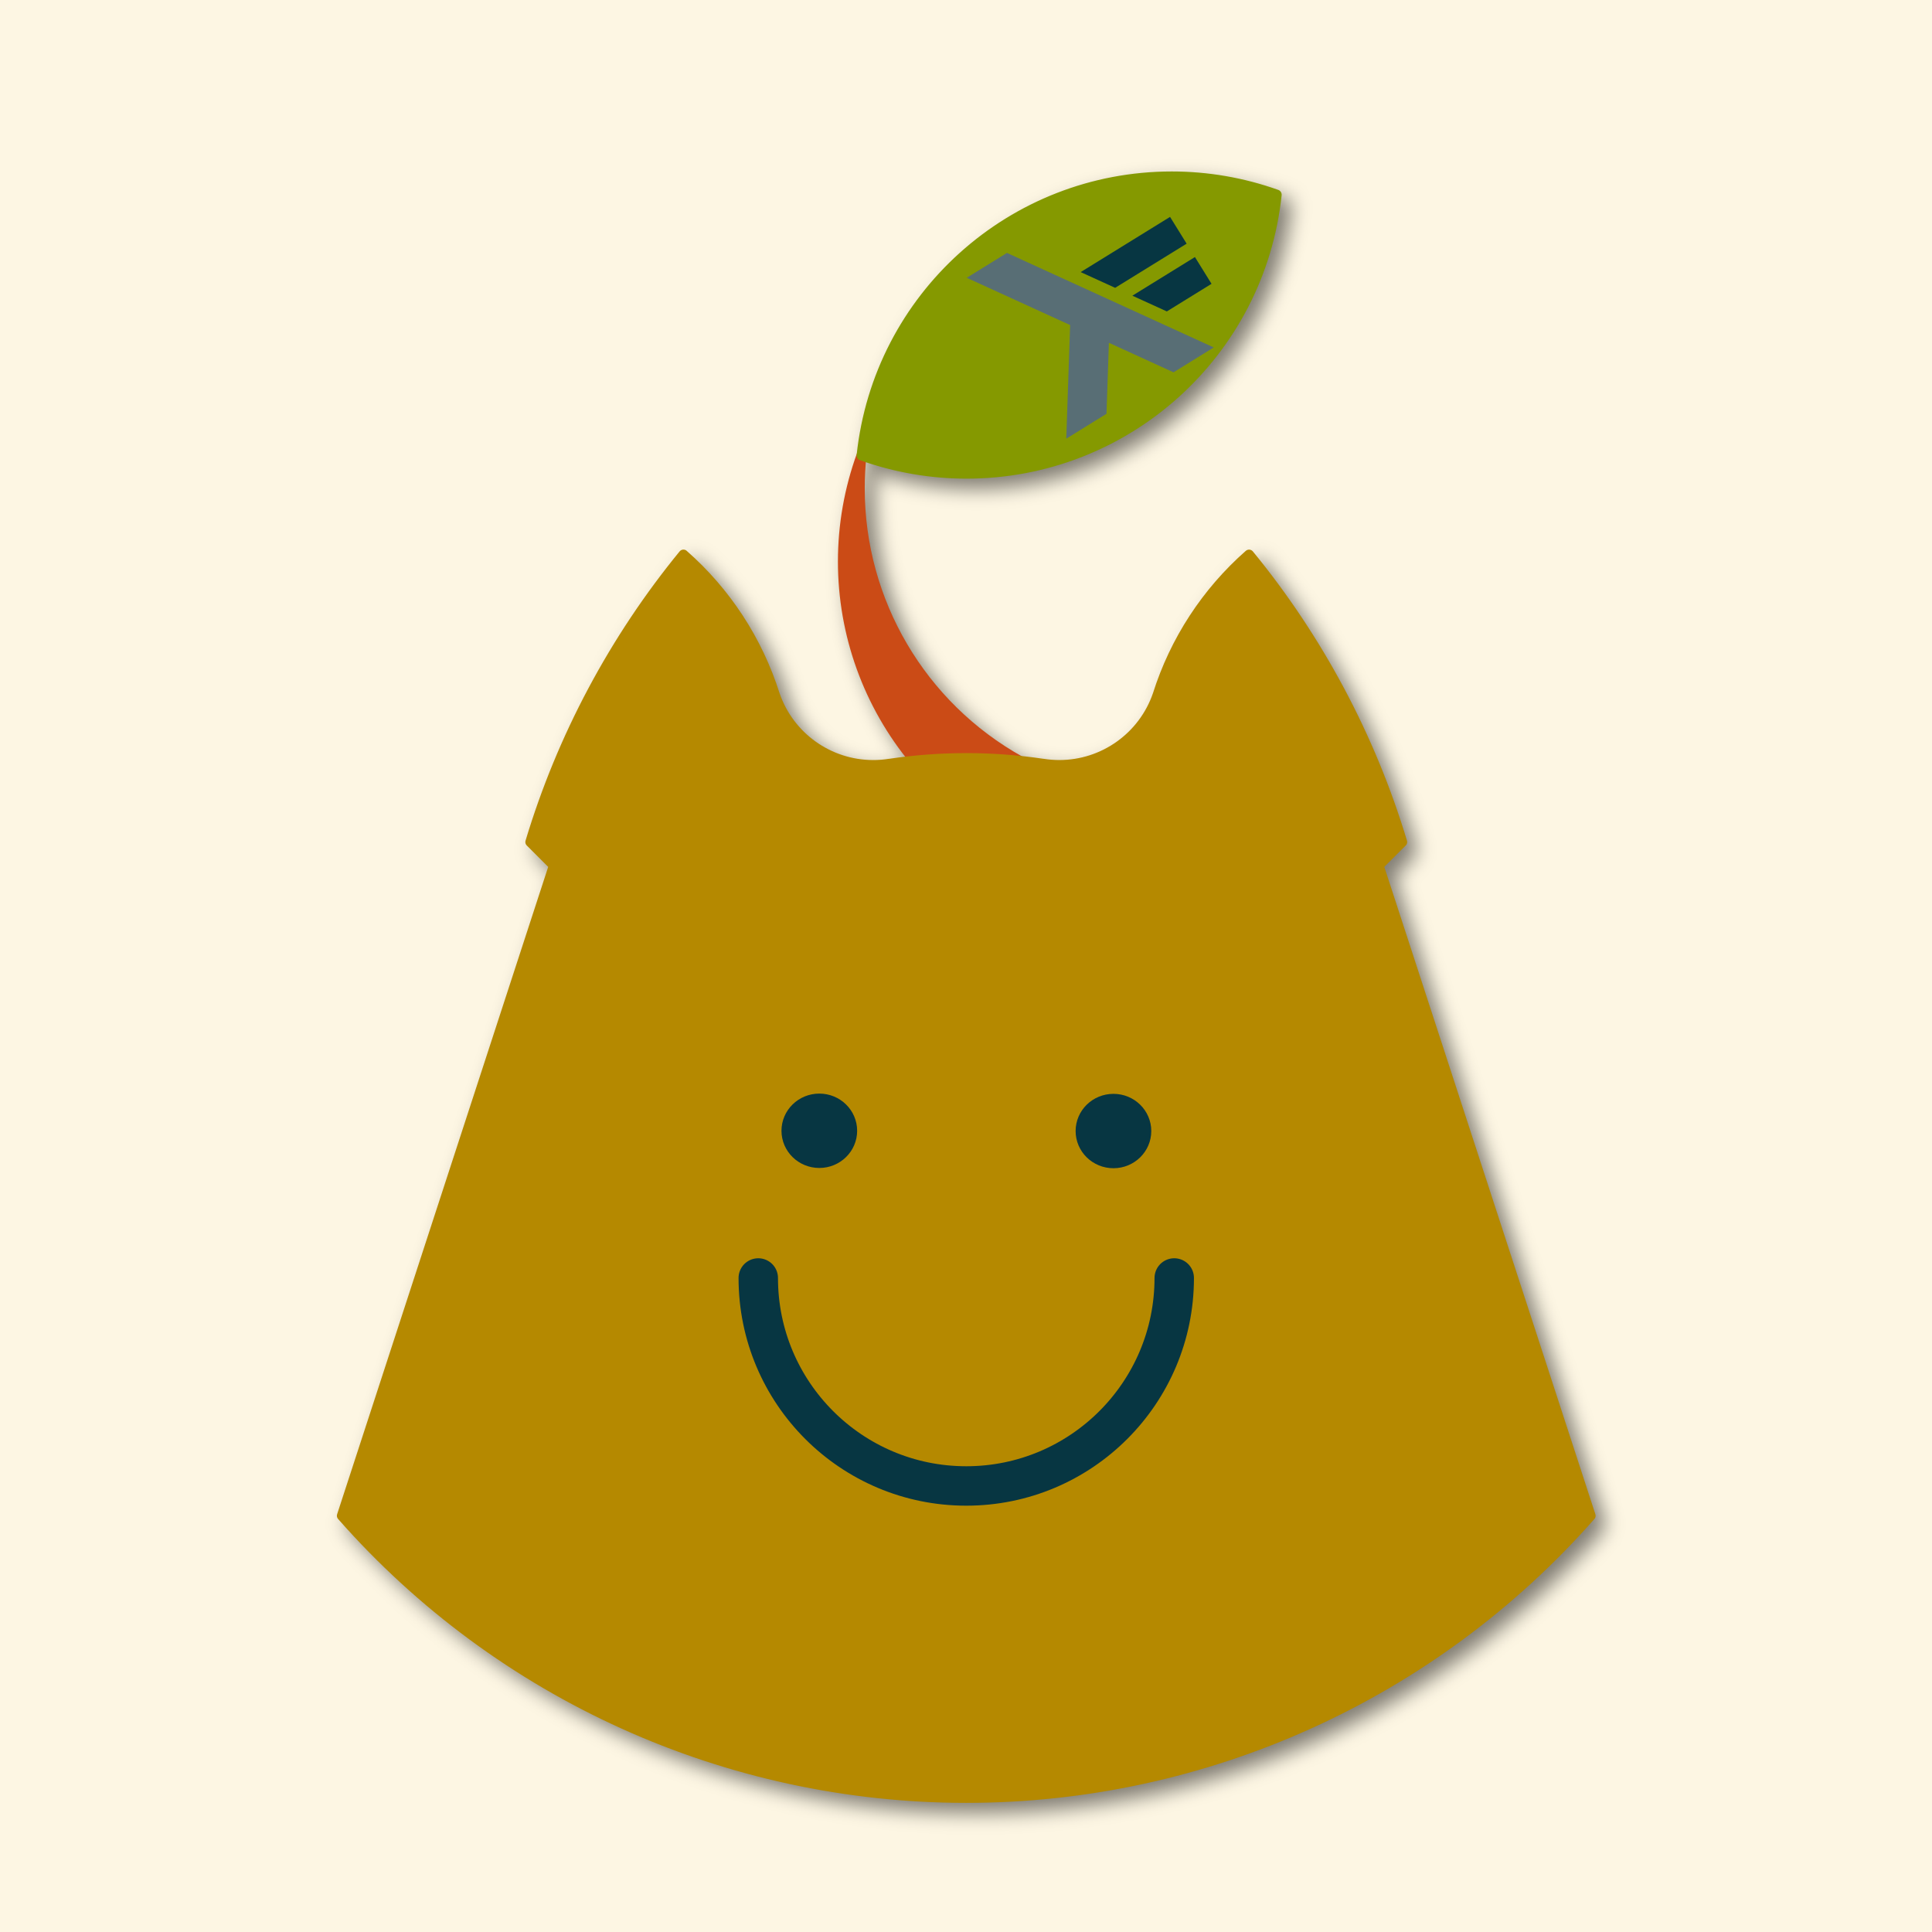
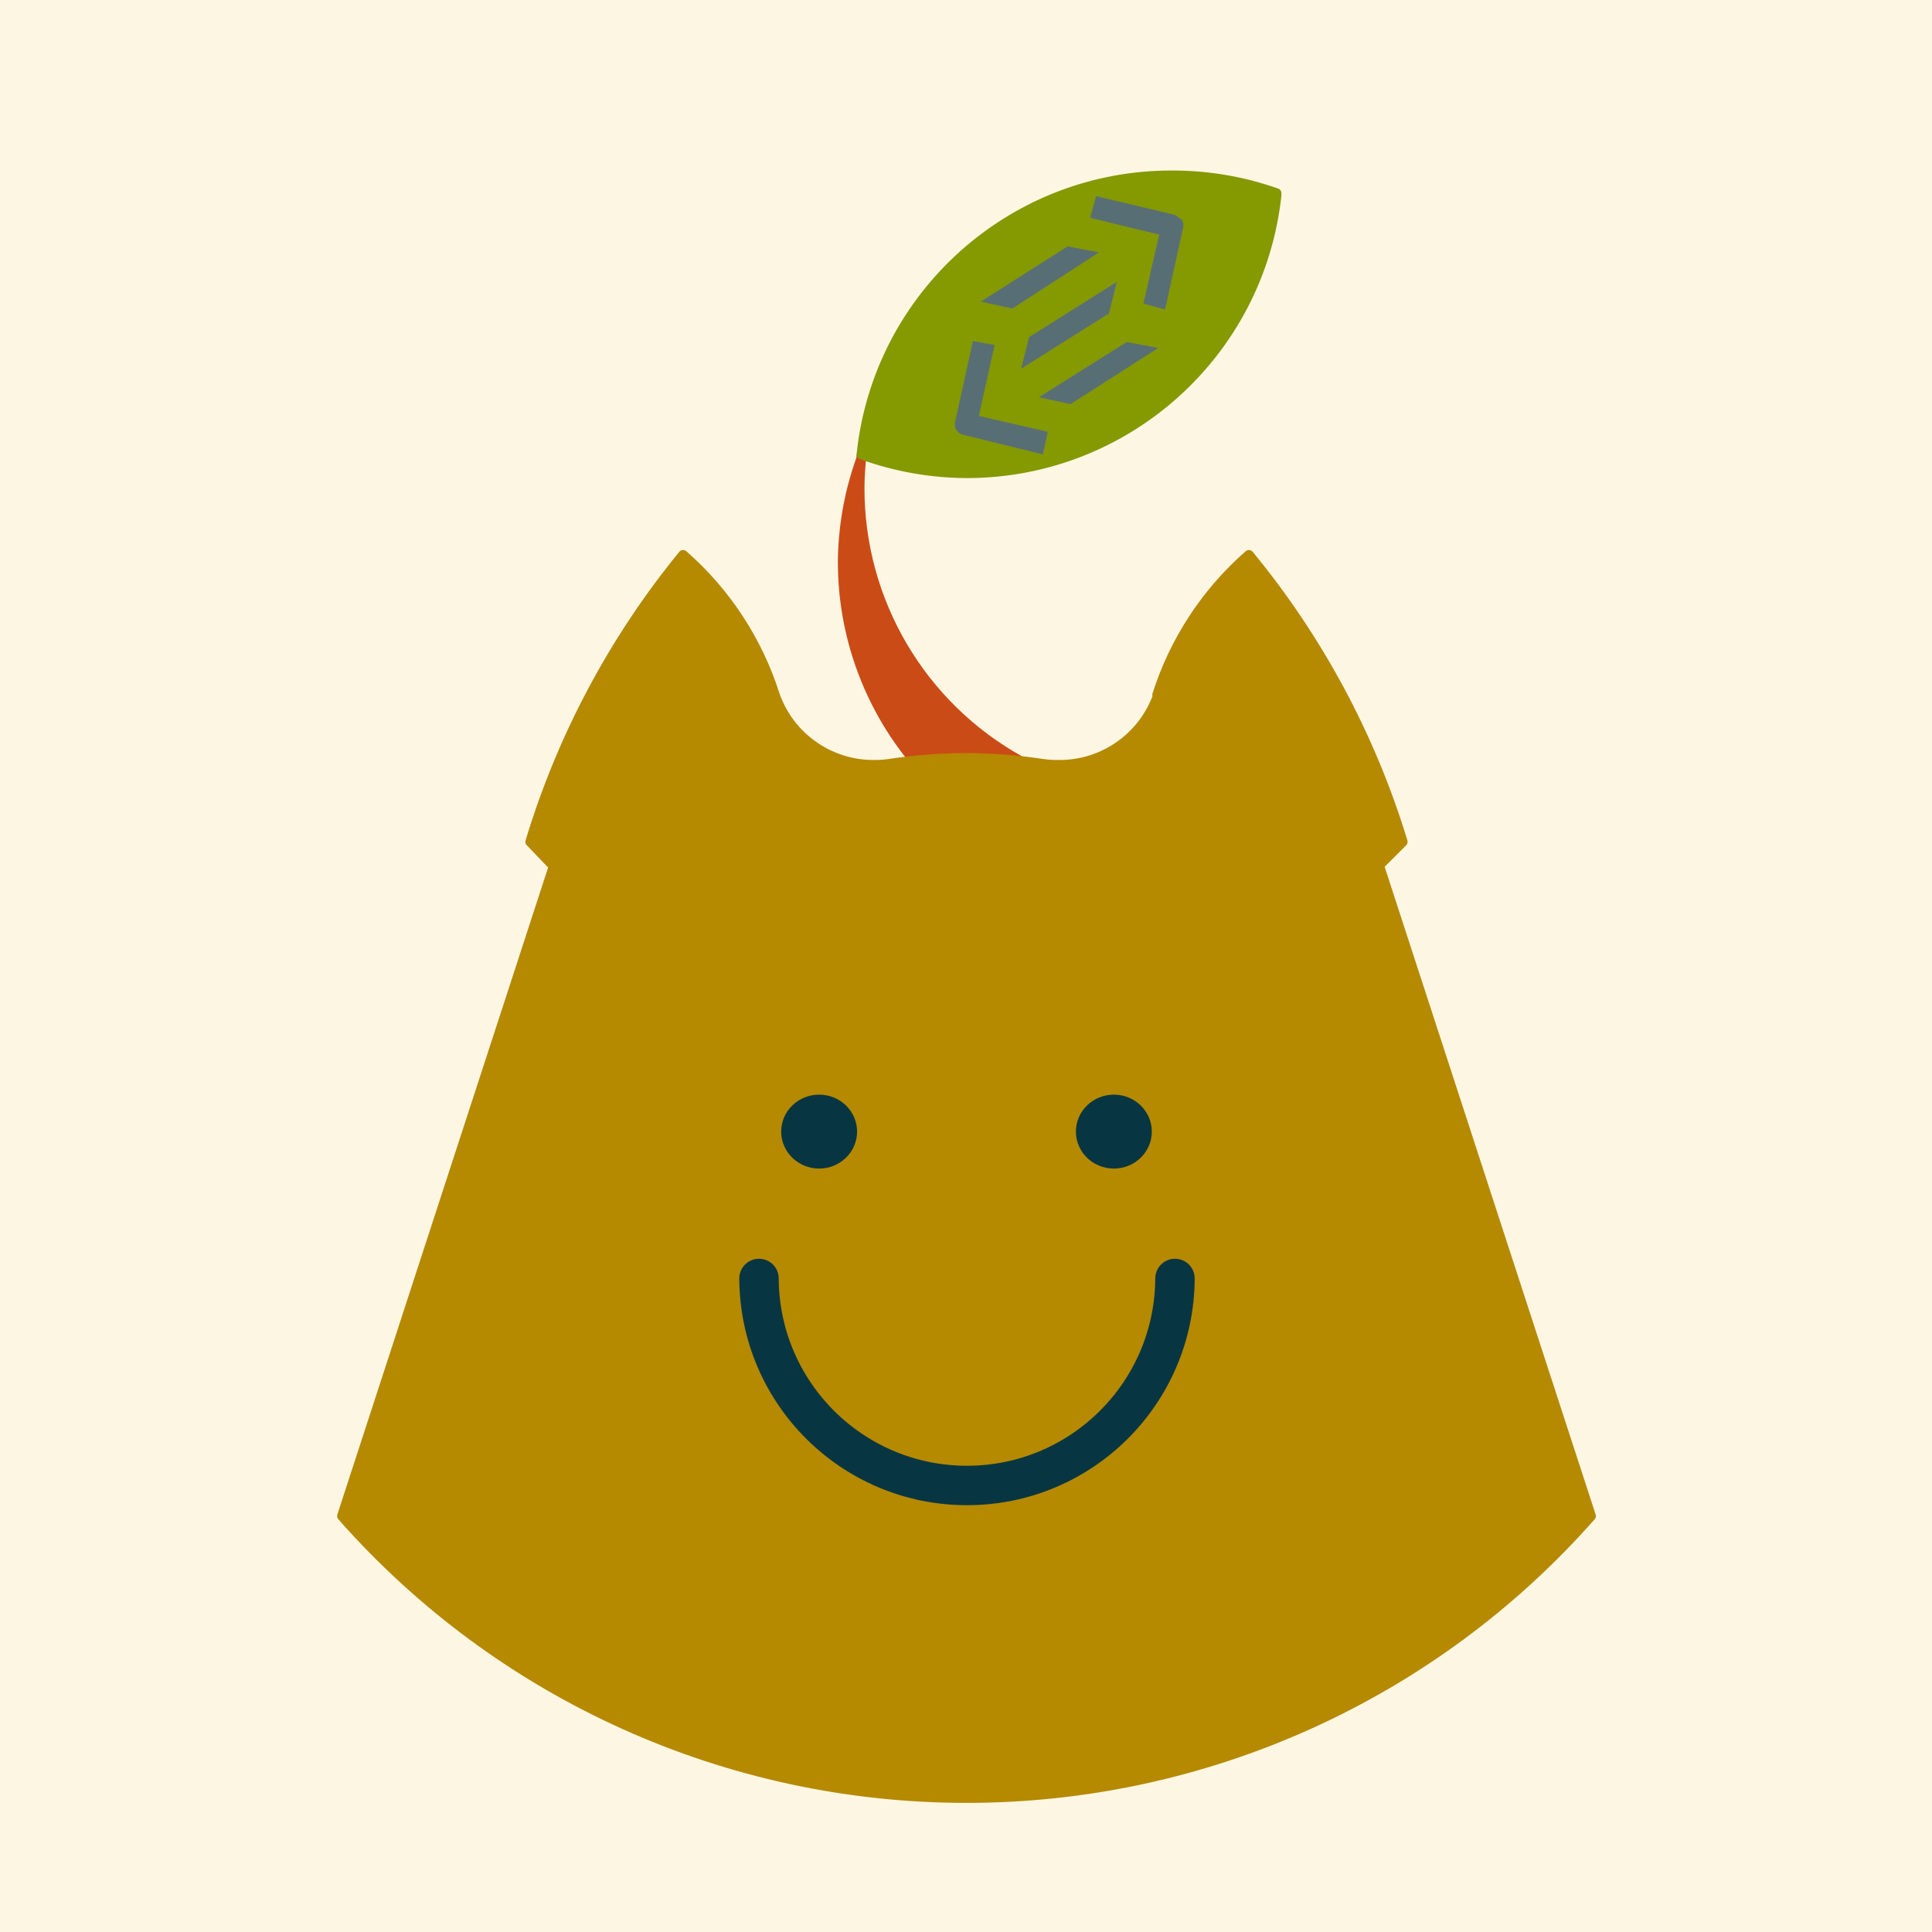
- <svg xmlns="http://www.w3.org/2000/svg" xmlns:ns1="http://www.openswatchbook.org/uri/2009/osb" viewBox="0 0 196 196" version="1.1" id="svg28" width="196" height="196">
-   <defs id="defs2">
-     <linearGradient ns1:paint="solid" id="linearGradient2983">
-       <stop id="stop2981" offset="0" style="stop-color:#333333;stop-opacity:1;" />
-     </linearGradient>
-     <clipPath clipPathUnits="userSpaceOnUse" id="clipPath1642">
-       <g id="g1656" transform="matrix(0.136008,-0.0841443,0.0841443,0.136008,75.966,158.3822)" style="stroke-width:23.635;stroke-miterlimit:4;stroke-dasharray:none">
-         <g style="fill:#666666;stroke-width:23.635;stroke-miterlimit:4;stroke-dasharray:none" id="g1650">
-           <path d="M 0,120 40,60 0,0 h 30 l 40,60 -40,60" id="path1644" style="stroke-width:23.635;stroke-miterlimit:4;stroke-dasharray:none" />
-           <path d="M 136.667,85 123.333,65 H 170 v 20" id="path1646" style="stroke-width:23.635;stroke-miterlimit:4;stroke-dasharray:none" />
-           <path d="M 116.667,55 103.333,35 H 170 v 20" id="path1648" style="stroke-width:23.635;stroke-miterlimit:4;stroke-dasharray:none" />
-         </g>
-         <g style="fill:#999999;stroke-width:23.635;stroke-miterlimit:4;stroke-dasharray:none" id="g1654">
-           <path d="M 40,120 80,60 40,0 h 30 l 80,120 H 120 L 95,82.5 70,120" id="path1652" style="stroke-width:23.635;stroke-miterlimit:4;stroke-dasharray:none" />
-         </g>
-       </g>
-     </clipPath>
-     <clipPath clipPathUnits="userSpaceOnUse" id="clipPath1720">
-       <path id="path1722" style="opacity:0.249;fill:#000080;fill-rule:evenodd;stroke:#cb4b16;stroke-width:0.1;stroke-linecap:square;stroke-miterlimit:4;stroke-dasharray:none;stop-color:#000000" d="M 0.006,-55.035 73.113,61.838 17.099,152.377 51.703,173.786 97.174,100.289 116.203,130.716 195.466,185.11 79.274,-0.624 Z" />
-     </clipPath>
-     <clipPath clipPathUnits="userSpaceOnUse" id="clipPath1757">
-       <rect style="opacity:0.249;fill:#000080;fill-rule:evenodd;stroke:#cb4b16;stroke-width:0.1;stroke-linecap:square;stroke-miterlimit:4;stroke-dasharray:none;stop-color:#000000" id="rect1759" width="170.855" height="82.034" x="37.256" y="-147.814" transform="rotate(57.52956)" />
-     </clipPath>
-     <filter style="color-interpolation-filters:sRGB;" id="filter1086">
-       <feFlood flood-opacity="0.498" flood-color="rgb(0,0,0)" result="flood" id="feFlood1076" />
-       <feComposite in="flood" in2="SourceGraphic" operator="in" result="composite1" id="feComposite1078" />
-       <feGaussianBlur in="composite1" stdDeviation="1" result="blur" id="feGaussianBlur1080" />
-       <feOffset dx="1" dy="1" result="offset" id="feOffset1082" />
-       <feComposite in="SourceGraphic" in2="offset" operator="over" result="composite2" id="feComposite1084" />
-     </filter>
-   </defs>
-   <g id="layer4" style="display:inline" transform="translate(16.6687,-126.8343)">
-     <rect style="display:inline;opacity:1;fill:#fdf6e3;fill-opacity:1;stroke:none;stroke-width:1;stroke-linecap:round" id="rect992" width="196" height="196" x="-16.669" y="126.834" />
+ <svg xmlns="http://www.w3.org/2000/svg" viewBox="0 0 196 196">
+   <defs />
+   <path fill="#fdf6e3" d="M0 0h196v196H0z" />
+   <g fill="none" stroke="#000" stroke-linecap="round">
+     <path d="M204.4-338v-105.5h105.5V-338zM193.8-380.2a10.6 10.6 0 0110.6 10.5 10.6 10.6 0 01-10.6 10.6 10.6 10.6 0 01-10.5-10.6 10.6 10.6 0 0110.5-10.5" opacity=".3" />
+     <path d="M183.3-359.1v-21.1h21v21zM225.5-338a84.4 84.4 0 0184.4 84.4 84.4 84.4 0 01-84.4 84.4 84.4 84.4 0 01-84.4-84.4 84.4 84.4 0 0184.4-84.4M172.7-443.5a31.6 31.6 0 0131.7 31.6 31.6 31.6 0 01-31.7 31.7 31.6 31.6 0 01-31.6-31.7 31.6 31.6 0 0131.6-31.6M162.2-380.2a21.1 21.1 0 0121 21 21.1 21.1 0 01-21 21.2 21.1 21.1 0 01-21.1-21.1 21.1 21.1 0 0121-21.1" opacity=".3" />
+     <path d="M141-169.2V-338H310v168.8zM141-380.2v-63.3h63.4v63.3zM141-338v-42.2h42.3v42.2zM204.4-338v-105.5h105.5V-338z" opacity=".3" />
+     <path d="M225.5-338a84.4 84.4 0 0184.4 84.4 84.4 84.4 0 01-84.4 84.4 84.4 84.4 0 01-84.4-84.4 84.4 84.4 0 0184.4-84.4" opacity=".3" />
  </g>
-   <g id="g3035" style="display:none;opacity:1" transform="translate(16.6687,-126.8343)">
-     <path style="display:inline;opacity:0.253;fill:none;stroke:#000000;stroke-width:1;stroke-linecap:round;stroke-miterlimit:4;stroke-dasharray:none" d="m 187.687,-211.195 v -105.5 h 105.5 v 105.5 z" id="path991" />
-     <path style="display:inline;opacity:0.253;fill:none;stroke:#000000;stroke-width:1;stroke-linecap:round;stroke-miterlimit:4;stroke-dasharray:none" d="m 177.137,-253.395 a 10.55,10.55 0 0 1 10.55,10.55 10.55,10.55 0 0 1 -10.55,10.55 10.55,10.55 0 0 1 -10.55,-10.55 10.55,10.55 0 0 1 10.55,-10.55" id="path989" />
-     <path style="display:inline;opacity:0.253;fill:none;stroke:#000000;stroke-width:1;stroke-linecap:round;stroke-miterlimit:4;stroke-dasharray:none" d="m 166.587,-232.295 v -21.1 h 21.1 v 21.1 z" id="path986" />
-     <path style="display:inline;opacity:0.253;fill:none;stroke:#000000;stroke-width:1;stroke-linecap:round;stroke-miterlimit:4;stroke-dasharray:none" d="m 208.787,-211.195 a 84.4,84.4 0 0 1 84.4,84.4 84.4,84.4 0 0 1 -84.4,84.4 84.4,84.4 0 0 1 -84.4,-84.4 84.4,84.4 0 0 1 84.4,-84.4" id="path984" />
-     <path style="display:inline;opacity:0.253;fill:none;stroke:#000000;stroke-width:1;stroke-linecap:round;stroke-miterlimit:4;stroke-dasharray:none" d="m 156.037,-316.695 a 31.65,31.65 0 0 1 31.65,31.65 31.65,31.65 0 0 1 -31.65,31.65 31.65,31.65 0 0 1 -31.65,-31.65 31.65,31.65 0 0 1 31.65,-31.65" id="path982" />
-     <path style="display:inline;opacity:0.253;fill:none;stroke:#000000;stroke-width:1;stroke-linecap:round;stroke-miterlimit:4;stroke-dasharray:none" d="m 145.487,-253.395 a 21.1,21.1 0 0 1 21.1,21.1 21.1,21.1 0 0 1 -21.1,21.1 21.1,21.1 0 0 1 -21.1,-21.1 21.1,21.1 0 0 1 21.1,-21.1" id="path980" />
-     <path style="display:inline;opacity:0.253;fill:none;stroke:#000000;stroke-width:1;stroke-linecap:round;stroke-miterlimit:4;stroke-dasharray:none" d="M 124.387,-42.395 V -211.195 H 293.187 V -42.395 Z" id="path978" />
-     <path style="display:inline;opacity:0.253;fill:none;stroke:#000000;stroke-width:1;stroke-linecap:round;stroke-miterlimit:4;stroke-dasharray:none" d="m 124.387,-253.395 v -63.3 h 63.3 v 63.3 z" id="path976" />
-     <path style="display:inline;opacity:0.253;fill:none;stroke:#000000;stroke-width:1;stroke-linecap:round;stroke-miterlimit:4;stroke-dasharray:none" d="m 124.387,-211.195 v -42.2 h 42.2 v 42.2 z" id="path3033" />
-     <circle cy="204.172" cx="32.822" id="ellipse1112" style="display:inline;opacity:0.15;fill:none;stroke:#000000;stroke-width:1;stroke-linecap:round;stroke-miterlimit:4;stroke-dasharray:none" r="0" />
-     <circle cy="204.172" cx="32.822" id="ellipse1114" style="display:inline;opacity:0.15;fill:none;stroke:#000000;stroke-width:1;stroke-linecap:round;stroke-miterlimit:4;stroke-dasharray:none" r="0" />
-     <path style="display:inline;opacity:0.253;fill:none;stroke:#000000;stroke-width:1;stroke-linecap:round;stroke-miterlimit:4;stroke-dasharray:none" d="m 187.687,-211.195 v -105.5 h 105.5 v 105.5 z" id="path936" />
-     <path style="display:inline;opacity:0.253;fill:none;stroke:#000000;stroke-width:1;stroke-linecap:round;stroke-miterlimit:4;stroke-dasharray:none" d="m 208.787,-211.195 a 84.4,84.4 0 0 1 84.4,84.4 84.4,84.4 0 0 1 -84.4,84.4 84.4,84.4 0 0 1 -84.4,-84.4 84.4,84.4 0 0 1 84.4,-84.4" id="path938" />
+   <path fill="none" stroke="#cb4b16" stroke-linecap="round" d="M103.5 77.2a31.6 31.6 0 01-16.3-27.7 31.6 31.6 0 01.2-3.3m5.4 31A31.6 31.6 0 0185.5 57a31.6 31.6 0 012-10.8" />
+   <path fill="#cb4b16" fill-rule="evenodd" d="M91.5 75.5A31.3 31.3 0 0187 47.6l.2 3a29.3 29.3 0 003 12.3 30 30 0 0010.7 12.7l2.5 1.6H92.8l-.6-.7z" />
+   <path fill="#859900" fill-rule="evenodd" d="M88.8 46.7c-1-.3-1.4-.3-1.4-.5 1-8.3 5.5-16.7 12.2-21.7a30.1 30.1 0 0121.3-6.5c2.5.2 4.6.4 6.9 1.2l1.7.6-.1 1.2a31.5 31.5 0 01-29.2 27c-4.4 0-6 .2-11.4-1.3z" />
+   <path fill="none" stroke="#859900" stroke-linecap="round" d="M129.5 19.8A31.6 31.6 0 0198.1 48a31.6 31.6 0 01-10.7-1.9m0 0a31.6 31.6 0 0131.5-28.3 31.6 31.6 0 0110.6 1.8" />
+   <path fill="#586e75" d="M114.3 34.7l-8.9 5.6 3.2.7 8.9-5.7zm-10.7 2.7l8.9-5.6.8-3.2-8.9 5.6zm4.7-12.4l-8.8 5.6 3.2.7 8.8-5.7zm-7.4 10l-2.2-.4-1.8 8.2a1.1 1.1 79.3 00.1.8 1.1 1.1 79.3 00.7.5l8.1 2 .5-2.3-7-1.6zm18.3-13.2l-8-1.9-.6 2.2 7 1.7-1.6 7 2.2.6 1.8-8.2a1.1 1.1 79.3 00-.1-.9l-.7-.5" />
+   <g>
+     <path fill="#b58900" d="M95.9 182.4a83.2 83.2 0 01-61.2-28.7l21.4-65.9-1-1-1.2-1.3.8-2.8a71.5 71.5 0 0114.8-26.3c.2 0 4.2 4.4 5 5.8 1 1.5 3 4.8 3.4 6.2a19 19 0 002.3 5 9.6 9.6 0 006.3 4c.4 0 1.5.3 3 .2 2.1-.2 5-.7 8-.7 3.6 0 7.3.6 10 .7 2 0 4.2-.8 4.5-1 1.5-1 3.3-2 4.3-3.8 1.5-2.7 1.2-2.4 2-5 1.2-3.3 3.8-6.5 6.4-9.6.5-.6 2.1-2.2 2.2-1.7 0 .2 4.6 6.2 6.7 9.4 3.2 5.2 7.5 14.1 8.3 18.5l.3 1.1-1 1-1.3 1.3 21.5 66.2a83.6 83.6 0 01-28.8 21 93.4 93.4 0 01-23.1 6.8c-3.6.5-10 .7-13.6.6z" />
+     <path fill="none" stroke="#b58900" stroke-linecap="round" d="M105.8 77.5a10.6 10.6 0 001.7.1 10.6 10.6 0 0010-7.1m9.2-14.2a31.6 31.6 0 00-9.3 14.2m-11.6 7a52.7 52.8 0 00-7.8-.6 52.7 52.8 0 000 0m-7.8.6a10.6 10.6 0 01-1.6.1 10.6 10.6 0 01-10-7.1m-9.3-14.2a31.6 31.6 0 019.3 14.2m11.6 7a52.7 52.8 0 017.8-.6 52.7 52.8 0 010 0m44.3 8.5a84.6 84.6 0 00-15.6-29.1M98 182.4s0 0 0 0a84.4 84.4 0 0063.4-28.6m-19.1-68.4l-2.4 2.4m21.5 66l-21.5-66m-86.1-2.4a84.6 84.6 0 0115.5-29.1m28.8 126.1s0 0 0 0a84.4 84.4 0 01-63.4-28.6m19.1-68.4l2.3 2.4m-21.4 66l21.5-66" />
  </g>
-   <g id="g997" style="display:none" transform="translate(16.6687,-126.8343)">
-     <ellipse style="display:inline;opacity:0.15;fill:none;stroke:#000000;stroke-width:1;stroke-linecap:round;stroke-miterlimit:4;stroke-dasharray:none" id="ellipse943" cx="81.331" cy="224.834" rx="84.4" ry="84.4" />
-     <path d="m 124.387,-211.195 v -42.2 h 42.2 v 42.2 z m 0,-42.2 v -63.3 h 63.3 v 63.3 z m 0,211 v -168.8 h 168.8 v 168.8 z m 21.1,-211 a 21.1,21.1 0 0 1 21.1,21.1 21.1,21.1 0 0 1 -21.1,21.1 21.1,21.1 0 0 1 -21.1,-21.1 21.1,21.1 0 0 1 21.1,-21.1 m 10.55,-63.3 a 31.65,31.65 0 0 1 31.65,31.65 31.65,31.65 0 0 1 -31.65,31.65 31.65,31.65 0 0 1 -31.65,-31.65 31.65,31.65 0 0 1 31.65,-31.65 m 52.75,105.5 a 84.4,84.4 0 0 1 84.4,84.4 84.4,84.4 0 0 1 -84.4,84.4 84.4,84.4 0 0 1 -84.4,-84.4 84.4,84.4 0 0 1 84.4,-84.4 m -42.2,-21.1 v -21.1 h 21.1 v 21.1 z m 10.55,-21.1 a 10.55,10.55 0 0 1 10.55,10.55 10.55,10.55 0 0 1 -10.55,10.55 10.55,10.55 0 0 1 -10.55,-10.55 10.55,10.55 0 0 1 10.55,-10.55 m 10.55,42.2 v -105.5 h 105.5 v 105.5 z m 52.75,-105.5 a 52.75,52.75 0 0 1 52.75,52.75 52.75,52.75 0 0 1 -52.75,52.75 52.75,52.75 0 0 1 -52.75,-52.75 52.75,52.75 0 0 1 52.75,-52.75" style="display:inline;opacity:0.253;fill:none;stroke:#000000;stroke-width:1;stroke-linecap:round;stroke-miterlimit:4;stroke-dasharray:none" id="path973" />
-   </g>
-   <g id="layer14" style="display:none" transform="translate(16.6687,-126.8343)">
-     <g id="layer11" style="display:inline">
-       <ellipse style="display:inline;opacity:0.15;fill:none;stroke:#000000;stroke-width:1;stroke-linecap:round;stroke-miterlimit:4;stroke-dasharray:none" id="ellipse1210" cx="100.488" cy="183.799" rx="31.65" ry="31.65" />
-       <ellipse style="display:inline;opacity:0.15;fill:none;stroke:#000000;stroke-width:1;stroke-linecap:round;stroke-miterlimit:4;stroke-dasharray:none" id="ellipse1213" cx="102.208" cy="176.38" rx="31.65" ry="31.65" />
-     </g>
-     <g id="layer6" style="display:inline">
-       <ellipse style="display:inline;opacity:0.15;fill:none;stroke:#000000;stroke-width:1;stroke-linecap:round;stroke-miterlimit:4;stroke-dasharray:none" id="ellipse1076" cx="102.208" cy="176.38" rx="31.65" ry="31.65" />
-       <ellipse ry="31.65" rx="31.65" cy="143.243" cx="81.383" id="ellipse1078" style="display:inline;opacity:0.15;fill:none;stroke:#000000;stroke-width:1;stroke-linecap:round;stroke-miterlimit:4;stroke-dasharray:none" />
-       <ellipse style="display:inline;opacity:0.15;fill:none;stroke:#000000;stroke-width:1;stroke-linecap:round;stroke-miterlimit:4;stroke-dasharray:none" id="ellipse1282" cx="100.488" cy="183.799" rx="31.65" ry="31.65" />
-     </g>
-     <g id="layer7" style="display:inline">
-       <ellipse style="display:inline;opacity:0.15;fill:none;stroke:#000000;stroke-width:1;stroke-linecap:round;stroke-miterlimit:4;stroke-dasharray:none" id="ellipse1000" cx="81.357" cy="256.484" rx="52.75" ry="52.75" />
-       <ellipse style="display:inline;opacity:0.15;fill:none;stroke:#000000;stroke-width:1;stroke-linecap:round;stroke-miterlimit:4;stroke-dasharray:none" id="ellipse1002" cx="81.357" cy="224.834" rx="84.4" ry="84.4" />
-       <ellipse style="display:inline;opacity:0.15;fill:none;stroke:#000000;stroke-width:1;stroke-linecap:round;stroke-miterlimit:4;stroke-dasharray:none" id="ellipse1004" cx="81.357" cy="256.484" rx="21.1" ry="21.1" />
-       <path style="display:inline;opacity:0.15;fill:#ff00ff;stroke:#000000;stroke-width:1px;stroke-linecap:butt;stroke-linejoin:miter;stroke-opacity:1" d="m 81.357,412.663 1e-6,-312.357" id="path1006" />
-       <path d="M 90.242,203.868" style="display:inline;opacity:0.15;fill:none;stroke:#000000;stroke-width:1;stroke-linecap:round;stroke-miterlimit:4;stroke-dasharray:none;stroke-opacity:1" id="path1008" />
-       <path id="path1010" d="M 69.065,203.705" style="display:inline;opacity:0.15;fill:none;stroke:#000000;stroke-width:1;stroke-linecap:round;stroke-miterlimit:4;stroke-dasharray:none;stroke-opacity:1" />
-       <ellipse style="display:inline;opacity:0.15;fill:none;stroke:#000000;stroke-width:1;stroke-linecap:round;stroke-miterlimit:4;stroke-dasharray:none" id="ellipse1012" cx="-44.769" cy="236.588" rx="84.4" ry="84.4" transform="scale(-1,1)" />
-       <path style="display:inline;opacity:0.15;fill:#ff00ff;stroke:#000000;stroke-width:1px;stroke-linecap:butt;stroke-linejoin:miter;stroke-opacity:1" d="M -29.078,146.049 191.792,366.919" id="path1014" />
-       <ellipse ry="31.65" rx="31.65" cy="206.858" cx="31.765" id="ellipse1016" style="display:inline;opacity:0.15;fill:none;stroke:#000000;stroke-width:1;stroke-linecap:round;stroke-miterlimit:4;stroke-dasharray:none" />
-       <ellipse style="display:inline;opacity:0.15;fill:none;stroke:#000000;stroke-width:1;stroke-linecap:round;stroke-miterlimit:4;stroke-dasharray:none" id="ellipse1018" cx="117.945" cy="236.588" rx="84.4" ry="84.4" />
-       <path style="display:inline;opacity:0.15;fill:#ff00ff;stroke:#000000;stroke-width:1px;stroke-linecap:butt;stroke-linejoin:miter;stroke-opacity:1" d="M 191.792,146.049 -29.078,366.919" id="path1020" />
-       <ellipse ry="31.65" rx="31.65" cy="206.858" cx="-130.949" id="ellipse1022" style="display:inline;opacity:0.15;fill:none;stroke:#000000;stroke-width:1;stroke-linecap:round;stroke-miterlimit:4;stroke-dasharray:none" transform="scale(-1,1)" />
-       <path style="display:inline;opacity:0.15;fill:none;stroke:#000000;stroke-width:1;stroke-linecap:round;stroke-miterlimit:4;stroke-dasharray:none" d="m 71.92,183.34 a 10.55,10.55 0 0 1 10.55,10.55 10.55,10.55 0 0 1 -10.55,10.55 A 10.55,10.55 0 0 1 61.37,193.89 10.55,10.55 0 0 1 71.92,183.34" id="path1024" />
-       <path style="display:inline;opacity:0.15;fill:none;stroke:#000000;stroke-width:1;stroke-linecap:round;stroke-miterlimit:4;stroke-dasharray:none" d="m 90.794,183.34 a 10.55,10.55 0 0 0 -10.55,10.55 10.55,10.55 0 0 0 10.55,10.55 10.55,10.55 0 0 0 10.55,-10.55 A 10.55,10.55 0 0 0 90.794,183.34" id="path979" />
-     </g>
-   </g>
-   <g id="layer2" style="display:inline;opacity:1" transform="translate(16.6687,-126.8343)">
-     <g id="g979" style="display:inline">
-       <g id="layer12" style="display:inline" />
-       <g id="layer13" style="display:inline" />
-     </g>
-     <g id="g1057" style="display:inline">
-       <g id="layer8" style="display:inline" />
-       <g id="layer9" style="display:inline" />
-       <g id="g1137" style="display:inline" />
-     </g>
-     <g id="layer1" style="display:inline">
-       <g id="layer3" style="display:inline" />
-       <g id="layer5" style="display:inline;opacity:1" />
-     </g>
-     <g id="g986" style="display:inline">
-       <g id="g966" style="filter:url(#filter1086)">
-         <path id="path1253" style="display:inline;opacity:1;fill:none;stroke:#cb4b16;stroke-width:1;stroke-linecap:round;stroke-miterlimit:4;stroke-dasharray:none;stroke-opacity:1" d="m 86.821,204.038 a 31.65,31.65 0 0 1 -16.263,-27.658 31.65,31.65 0 0 1 0.182,-3.39 m 5.384,31.011 a 31.65,31.65 0 0 1 -7.286,-20.202 31.65,31.65 0 0 1 1.903,-10.809" />
-         <path style="display:inline;opacity:1;fill:#cb4b16;fill-opacity:1;fill-rule:evenodd;stroke:none;stroke-width:2;stroke-linecap:round;stroke-linejoin:miter;stroke-miterlimit:4;stroke-dasharray:none;stroke-opacity:1;stop-color:#000000" d="m 74.862,202.375 c -1.36,-1.804 -2.125,-3.189 -3.106,-5.3 -2.686,-5.784 -3.559,-12.202 -2.486,-18.489 0.11,-0.647 1.068,-3.976 1.102,-4.066 0.027,-0.071 0.202,2.747 0.205,2.941 0.015,1.063 0.172,2.814 0.433,4.248 0.544,2.985 1.187,5.33 2.518,8.058 1.435,2.94 2.807,5.226 5.075,7.699 1.502,1.638 3.82,3.76 5.596,4.943 0.282,0.188 2.587,1.602 2.58,1.608 -4.85,-0.087 -5.83,-0.112 -10.661,-0.02 l -0.545,-0.677 z" id="path1270" />
-         <path style="display:inline;opacity:1;fill:#859900;fill-opacity:1;fill-rule:evenodd;stroke:none;stroke-width:1;stroke-linecap:round;stroke-linejoin:miter;stop-color:#000000" d="m 72.144,173.514 c -0.94,-0.292 -1.439,-0.235 -1.408,-0.478 1.054,-8.344 5.466,-16.709 12.184,-21.749 4.36,-3.271 9.08,-5.506 14.46,-6.186 2.321,-0.353 3.756,-0.352 6.853,-0.306 2.495,0.233 4.612,0.461 6.873,1.212 l 1.749,0.581 -0.158,1.247 c -0.563,4.456 -2.244,8.725 -4.702,12.538 -3.531,5.479 -8.704,9.82 -14.772,12.221 -2.93,1.16 -6.58,2.013 -9.767,2.231 -4.375,-0.016 -6.002,0.235 -11.313,-1.311 z" id="path1200" />
-         <path id="path1102" style="display:inline;opacity:1;fill:none;stroke:#859900;stroke-width:1;stroke-linecap:round;stroke-miterlimit:4;stroke-dasharray:none;stroke-opacity:1" d="m 112.856,146.587 a 31.65,31.65 0 0 1 -31.473,28.305 31.65,31.65 0 0 1 -10.639,-1.842 m -0.009,-0.015 a 31.65,31.65 0 0 1 31.473,-28.305 31.65,31.65 0 0 1 10.64,1.842" />
-         <g id="g1135" transform="matrix(0.136008,-0.08400708,0.0841443,0.1357862,75.966,158.3667)" style="display:inline;opacity:1;fill:#073642;fill-opacity:1;stroke-width:23.654;stroke-miterlimit:4;stroke-dasharray:none" clip-path="url(#clipPath1757)">
-           <g style="fill:#073642;fill-opacity:1;stroke-width:23.654;stroke-miterlimit:4;stroke-dasharray:none" id="g1129">
-             <path d="M 0,120 40,60 0,0 h 30 l 40,60 -40,60" id="path1123" style="fill:#073642;fill-opacity:1;stroke-width:23.654;stroke-miterlimit:4;stroke-dasharray:none" />
-             <path d="M 136.667,85 123.333,65 H 170 v 20" id="path1125" style="fill:#073642;fill-opacity:1;stroke-width:23.654;stroke-miterlimit:4;stroke-dasharray:none" />
-             <path d="M 116.667,55 103.333,35 H 170 v 20" id="path1127" style="fill:#073642;fill-opacity:1;stroke-width:23.654;stroke-miterlimit:4;stroke-dasharray:none" />
-           </g>
-           <g style="fill:#073642;fill-opacity:1;stroke-width:23.654;stroke-miterlimit:4;stroke-dasharray:none" id="g1133">
-             <path d="M 40,120 80,60 40,0 h 30 l 80,120 H 120 L 95,82.5 70,120" id="path1131" style="fill:#073642;fill-opacity:1;stroke-width:23.654;stroke-miterlimit:4;stroke-dasharray:none" />
-           </g>
-         </g>
-         <path id="rect1612" style="display:inline;opacity:1;fill:#073642;fill-opacity:1;fill-rule:evenodd;stroke:#cb4b16;stroke-width:0.1;stroke-linecap:square;stroke-miterlimit:4;stroke-dasharray:none;stop-color:#000000" d="m 72.314,151.785 -10.992,24.748 8.754,3.889 -0.141,6.457 20.867,0.451 0.586,-27.072 z" clip-path="url(#clipPath1642)" transform="matrix(1,0,0,0.9983692,0,0.28491)" />
-         <g id="g1673" transform="matrix(0.136008,-0.0841443,0.0841443,0.136008,75.966,158.3822)" style="display:inline;opacity:1;fill:#586e75;fill-opacity:1;stroke-width:23.635;stroke-miterlimit:4;stroke-dasharray:none" clip-path="url(#clipPath1720)">
-           <g style="fill:#586e75;fill-opacity:1;stroke-width:23.635;stroke-miterlimit:4;stroke-dasharray:none" id="g1667">
-             <path d="M 0,120 40,60 0,0 h 30 l 40,60 -40,60" id="path1661" style="fill:#586e75;fill-opacity:1;stroke-width:23.635;stroke-miterlimit:4;stroke-dasharray:none" />
-             <path d="M 136.667,85 123.333,65 H 170 v 20" id="path1663" style="fill:#586e75;fill-opacity:1;stroke-width:23.635;stroke-miterlimit:4;stroke-dasharray:none" />
-             <path d="M 116.667,55 103.333,35 H 170 v 20" id="path1665" style="fill:#586e75;fill-opacity:1;stroke-width:23.635;stroke-miterlimit:4;stroke-dasharray:none" />
-           </g>
-           <g style="fill:#586e75;fill-opacity:1;stroke-width:23.635;stroke-miterlimit:4;stroke-dasharray:none" id="g1671">
-             <path d="M 40,120 80,60 40,0 h 30 l 80,120 H 120 L 95,82.5 70,120" id="path1669" style="fill:#586e75;fill-opacity:1;stroke-width:23.635;stroke-miterlimit:4;stroke-dasharray:none" />
-           </g>
-         </g>
-         <path id="path953" d="m 79.214,309.207 c -18.045,-0.552 -34.675,-6.093 -50.282,-18.283 -3.613,-2.822 -11.043,-9.948 -10.888,-10.424 l 21.356,-65.858 -0.935,-1.013 -1.27,-1.335 0.819,-2.804 c 2.077,-7.107 5.398,-13.055 9.243,-19.008 1.597,-2.473 5.314,-7.261 5.556,-7.261 0.225,0 4.216,4.391 5.097,5.8 0.952,1.522 2.842,4.809 3.282,6.185 0.678,2.119 1.418,3.747 2.336,5.077 1.496,2.169 3.69,3.453 6.336,3.955 0.322,0.061 1.418,0.27 3.024,0.158 2.046,-0.143 4.905,-0.628 7.895,-0.658 3.62,-0.037 7.371,0.615 10.087,0.702 1.91,0.062 4.124,-0.831 4.437,-1.014 1.548,-0.901 3.364,-2.024 4.307,-3.747 1.499,-2.74 1.258,-2.418 2.109,-4.967 1.125,-3.371 3.675,-6.532 6.322,-9.697 0.493,-0.589 2.086,-2.156 2.167,-1.724 0.054,0.289 4.626,6.199 6.688,9.481 3.254,5.18 7.491,14.064 8.367,18.447 l 0.312,1.127 -1.061,1.039 -1.277,1.282 21.466,66.16 c -8.01,9.185 -18.126,16.231 -28.793,21.008 -7.609,3.408 -15.49,5.606 -23.127,6.848 -3.51,0.479 -10.03,0.632 -13.571,0.523 z" style="display:inline;opacity:1;fill:#b58900;fill-opacity:1;stroke:none;stroke-width:1;stroke-linecap:round" />
-         <path id="path1069" style="display:inline;opacity:1;fill:none;stroke:#b58900;stroke-width:1;stroke-linecap:round;stroke-miterlimit:4;stroke-dasharray:none;stroke-opacity:1" d="m 89.144,204.31 a 10.55,10.55 0 0 0 1.65,0.13 10.55,10.55 0 0 0 9.98,-7.128 m 9.27,-14.216 a 31.65,31.65 0 0 0 -9.27,14.217 m -11.632,7 a 52.75,52.75 0 0 0 -7.785,-0.578 52.75,52.75 0 0 0 -0.025,10e-6 m -7.761,0.576 a 10.55,10.55 0 0 1 -1.65,0.13 10.55,10.55 0 0 1 -9.98,-7.128 m -9.27,-14.216 a 31.65,31.65 0 0 1 9.27,14.217 m 11.632,7 a 52.75,52.75 0 0 1 7.785,-0.578 52.75,52.75 0 0 1 0.025,10e-6 m 44.203,8.523 c -3.199,-10.63 -8.505,-20.577 -15.538,-29.166 M 81.331,309.234 c 0.009,0 0.017,0 0.026,0 24.248,0 47.324,-10.429 63.347,-28.628 m -19.119,-68.35 -2.333,2.331 m 21.452,66.019 -21.506,-65.963 M 37.128,212.257 c 3.199,-10.63 8.505,-20.577 15.538,-29.166 m 28.716,126.143 c -0.009,0 -0.017,0 -0.026,0 -24.248,0 -47.324,-10.429 -63.347,-28.628 m 19.119,-68.35 2.333,2.331 m -21.452,66.019 21.506,-65.963" />
-         <ellipse ry="3.023" rx="3.088" cy="241.551" cx="66.45" id="ellipse922" style="display:inline;opacity:1;fill:#073642;fill-opacity:1;stroke:#073642;stroke-width:1.5;stroke-linecap:round;stroke-miterlimit:4;stroke-dasharray:none;stroke-opacity:1" />
-         <ellipse style="display:inline;opacity:1;fill:#073642;fill-opacity:1;stroke:#073642;stroke-width:1.5;stroke-linecap:round;stroke-miterlimit:4;stroke-dasharray:none;stroke-opacity:1" id="ellipse924" cx="96.29" cy="241.577" rx="3.088" ry="3.023" />
-         <path d="M 102.457,256.484 A 21.1,21.1 0 0 1 81.357,277.584 21.1,21.1 0 0 1 60.257,256.484" style="display:inline;opacity:1;fill:none;stroke:#073642;stroke-width:4;stroke-linecap:round;stroke-miterlimit:4;stroke-dasharray:none;stroke-opacity:1" id="path926" />
-       </g>
-     </g>
+   <g stroke="#073642" stroke-linecap="round" transform="translate(16.7 -126.8)">
+     <ellipse cx="66.4" cy="241.6" fill="#073642" stroke-width="1.5" rx="3.1" ry="3" />
+     <ellipse cx="96.3" cy="241.6" fill="#073642" stroke-width="1.5" rx="3.1" ry="3" />
+     <path fill="none" stroke-width="4" d="M102.5 256.5a21.1 21.1 0 01-21.1 21 21.1 21.1 0 01-21.1-21" />
  </g>
</svg>
